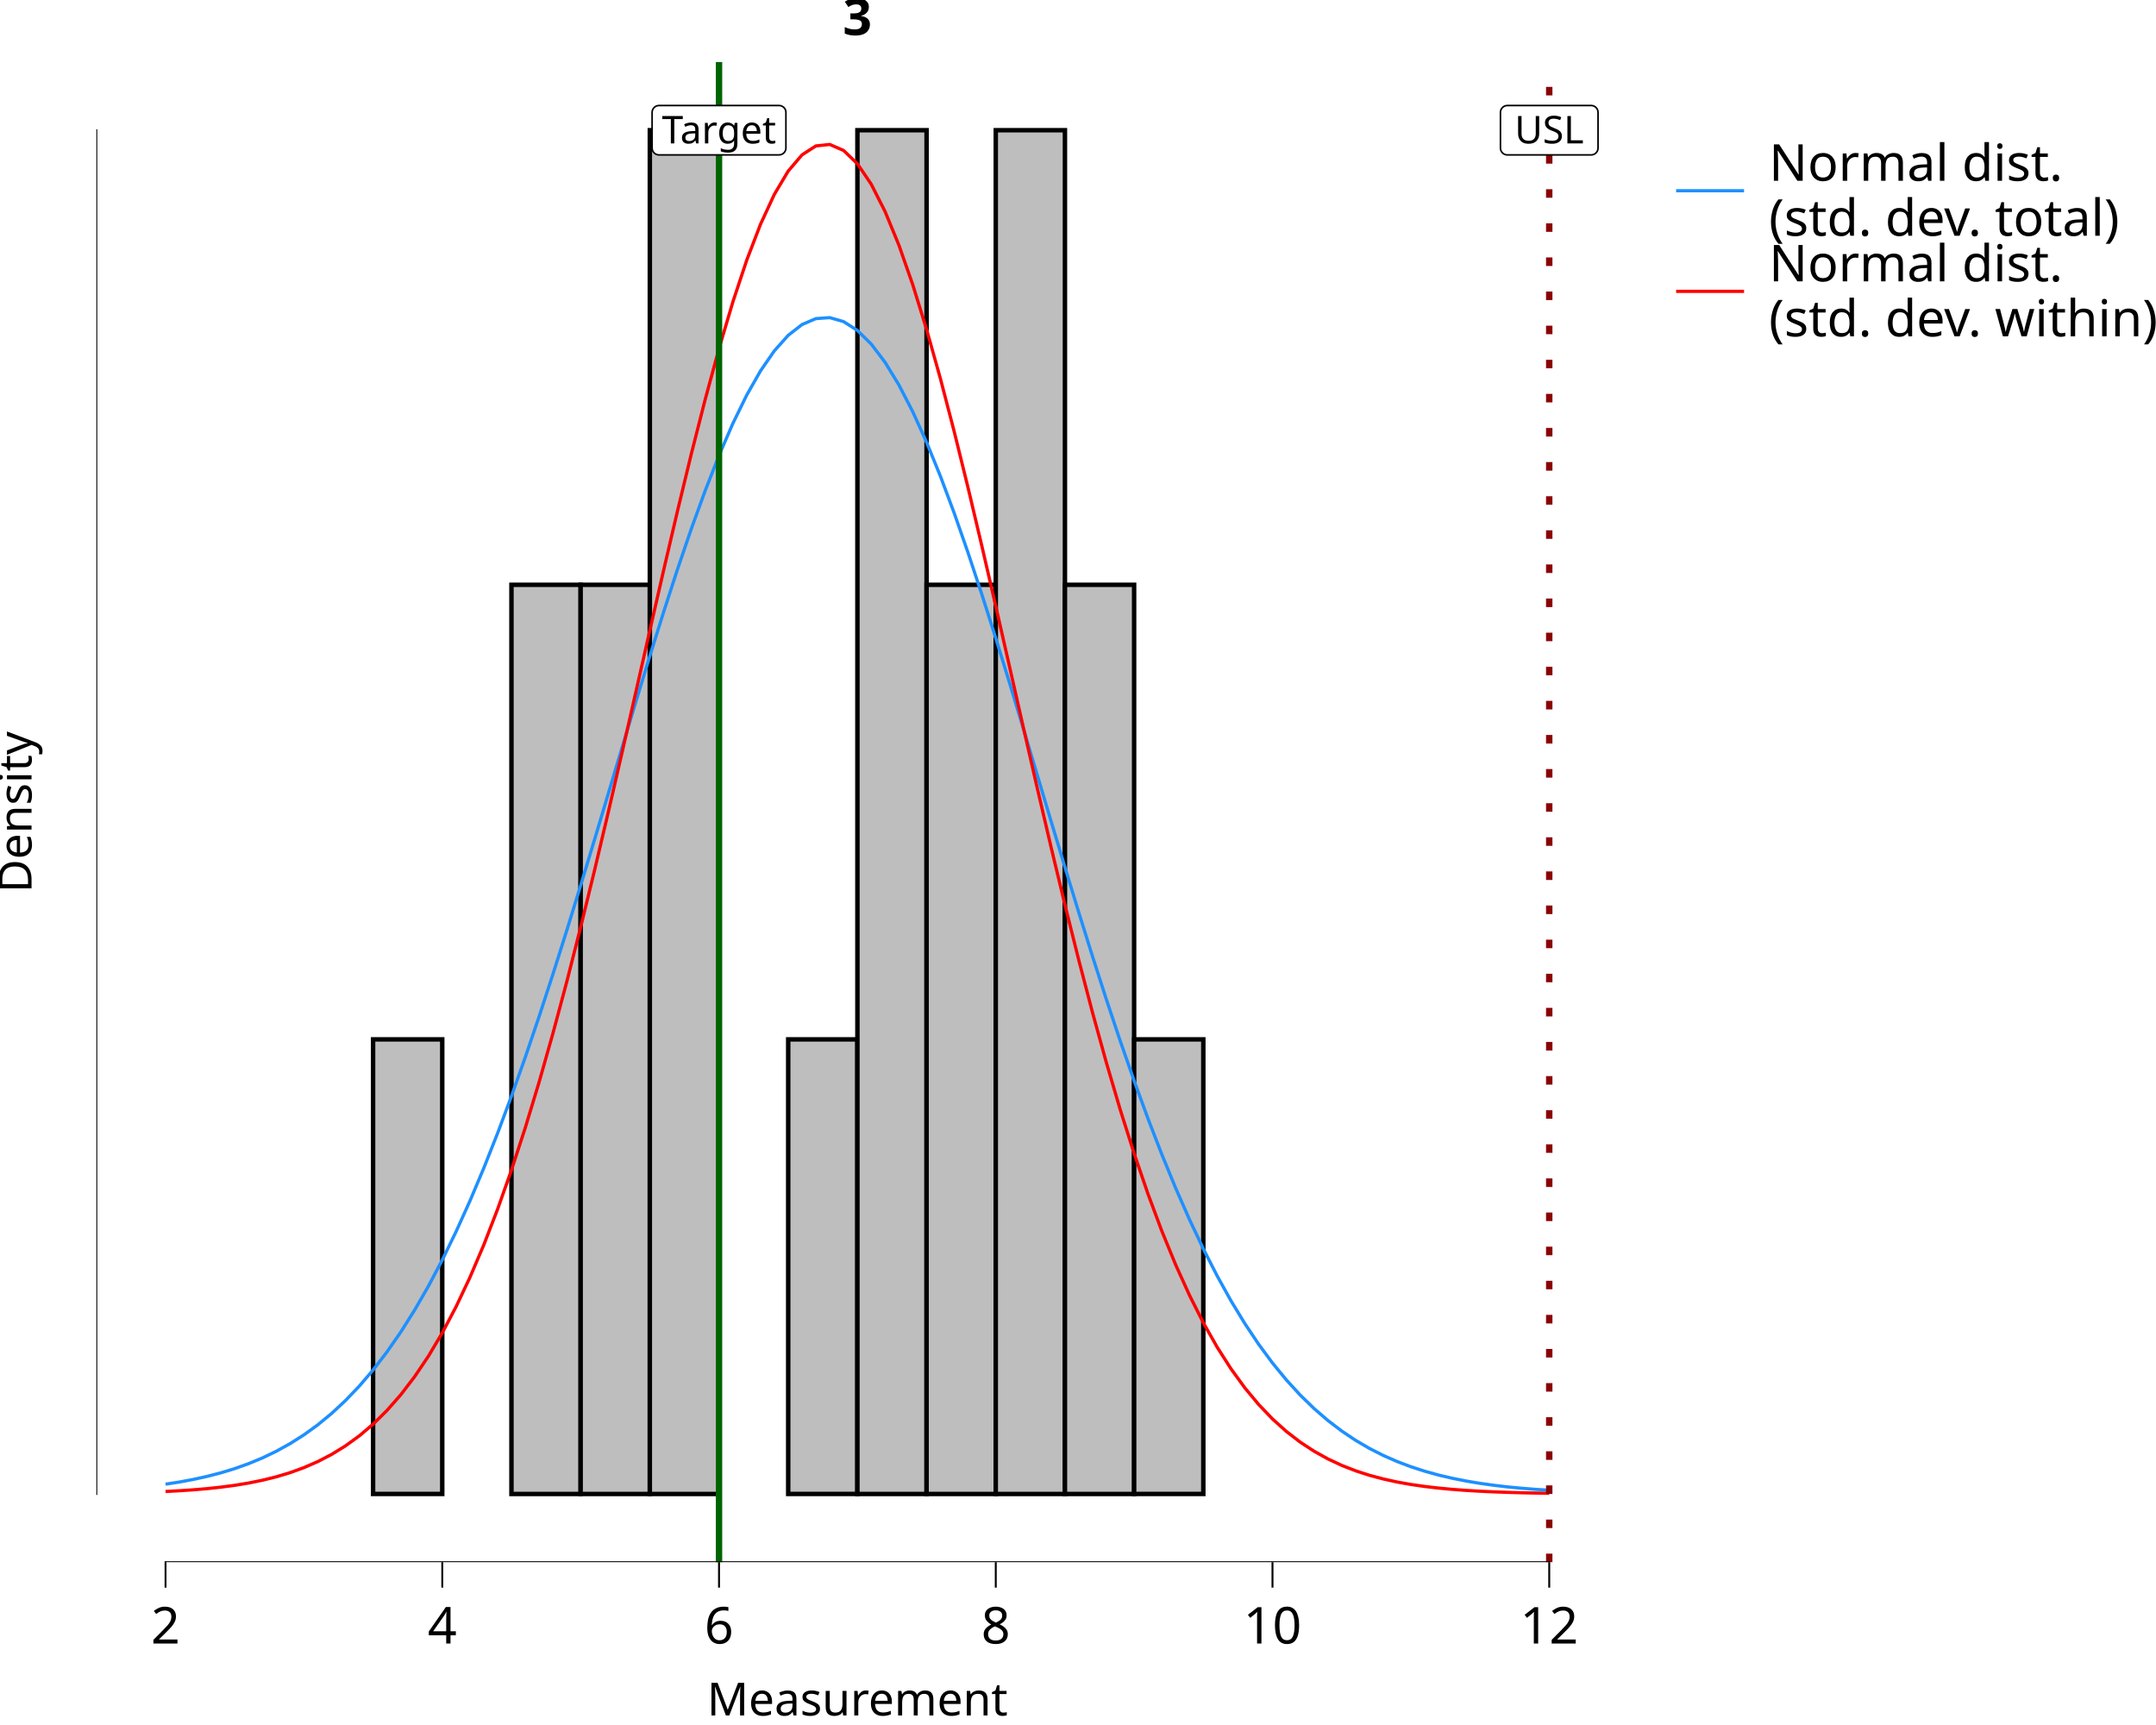
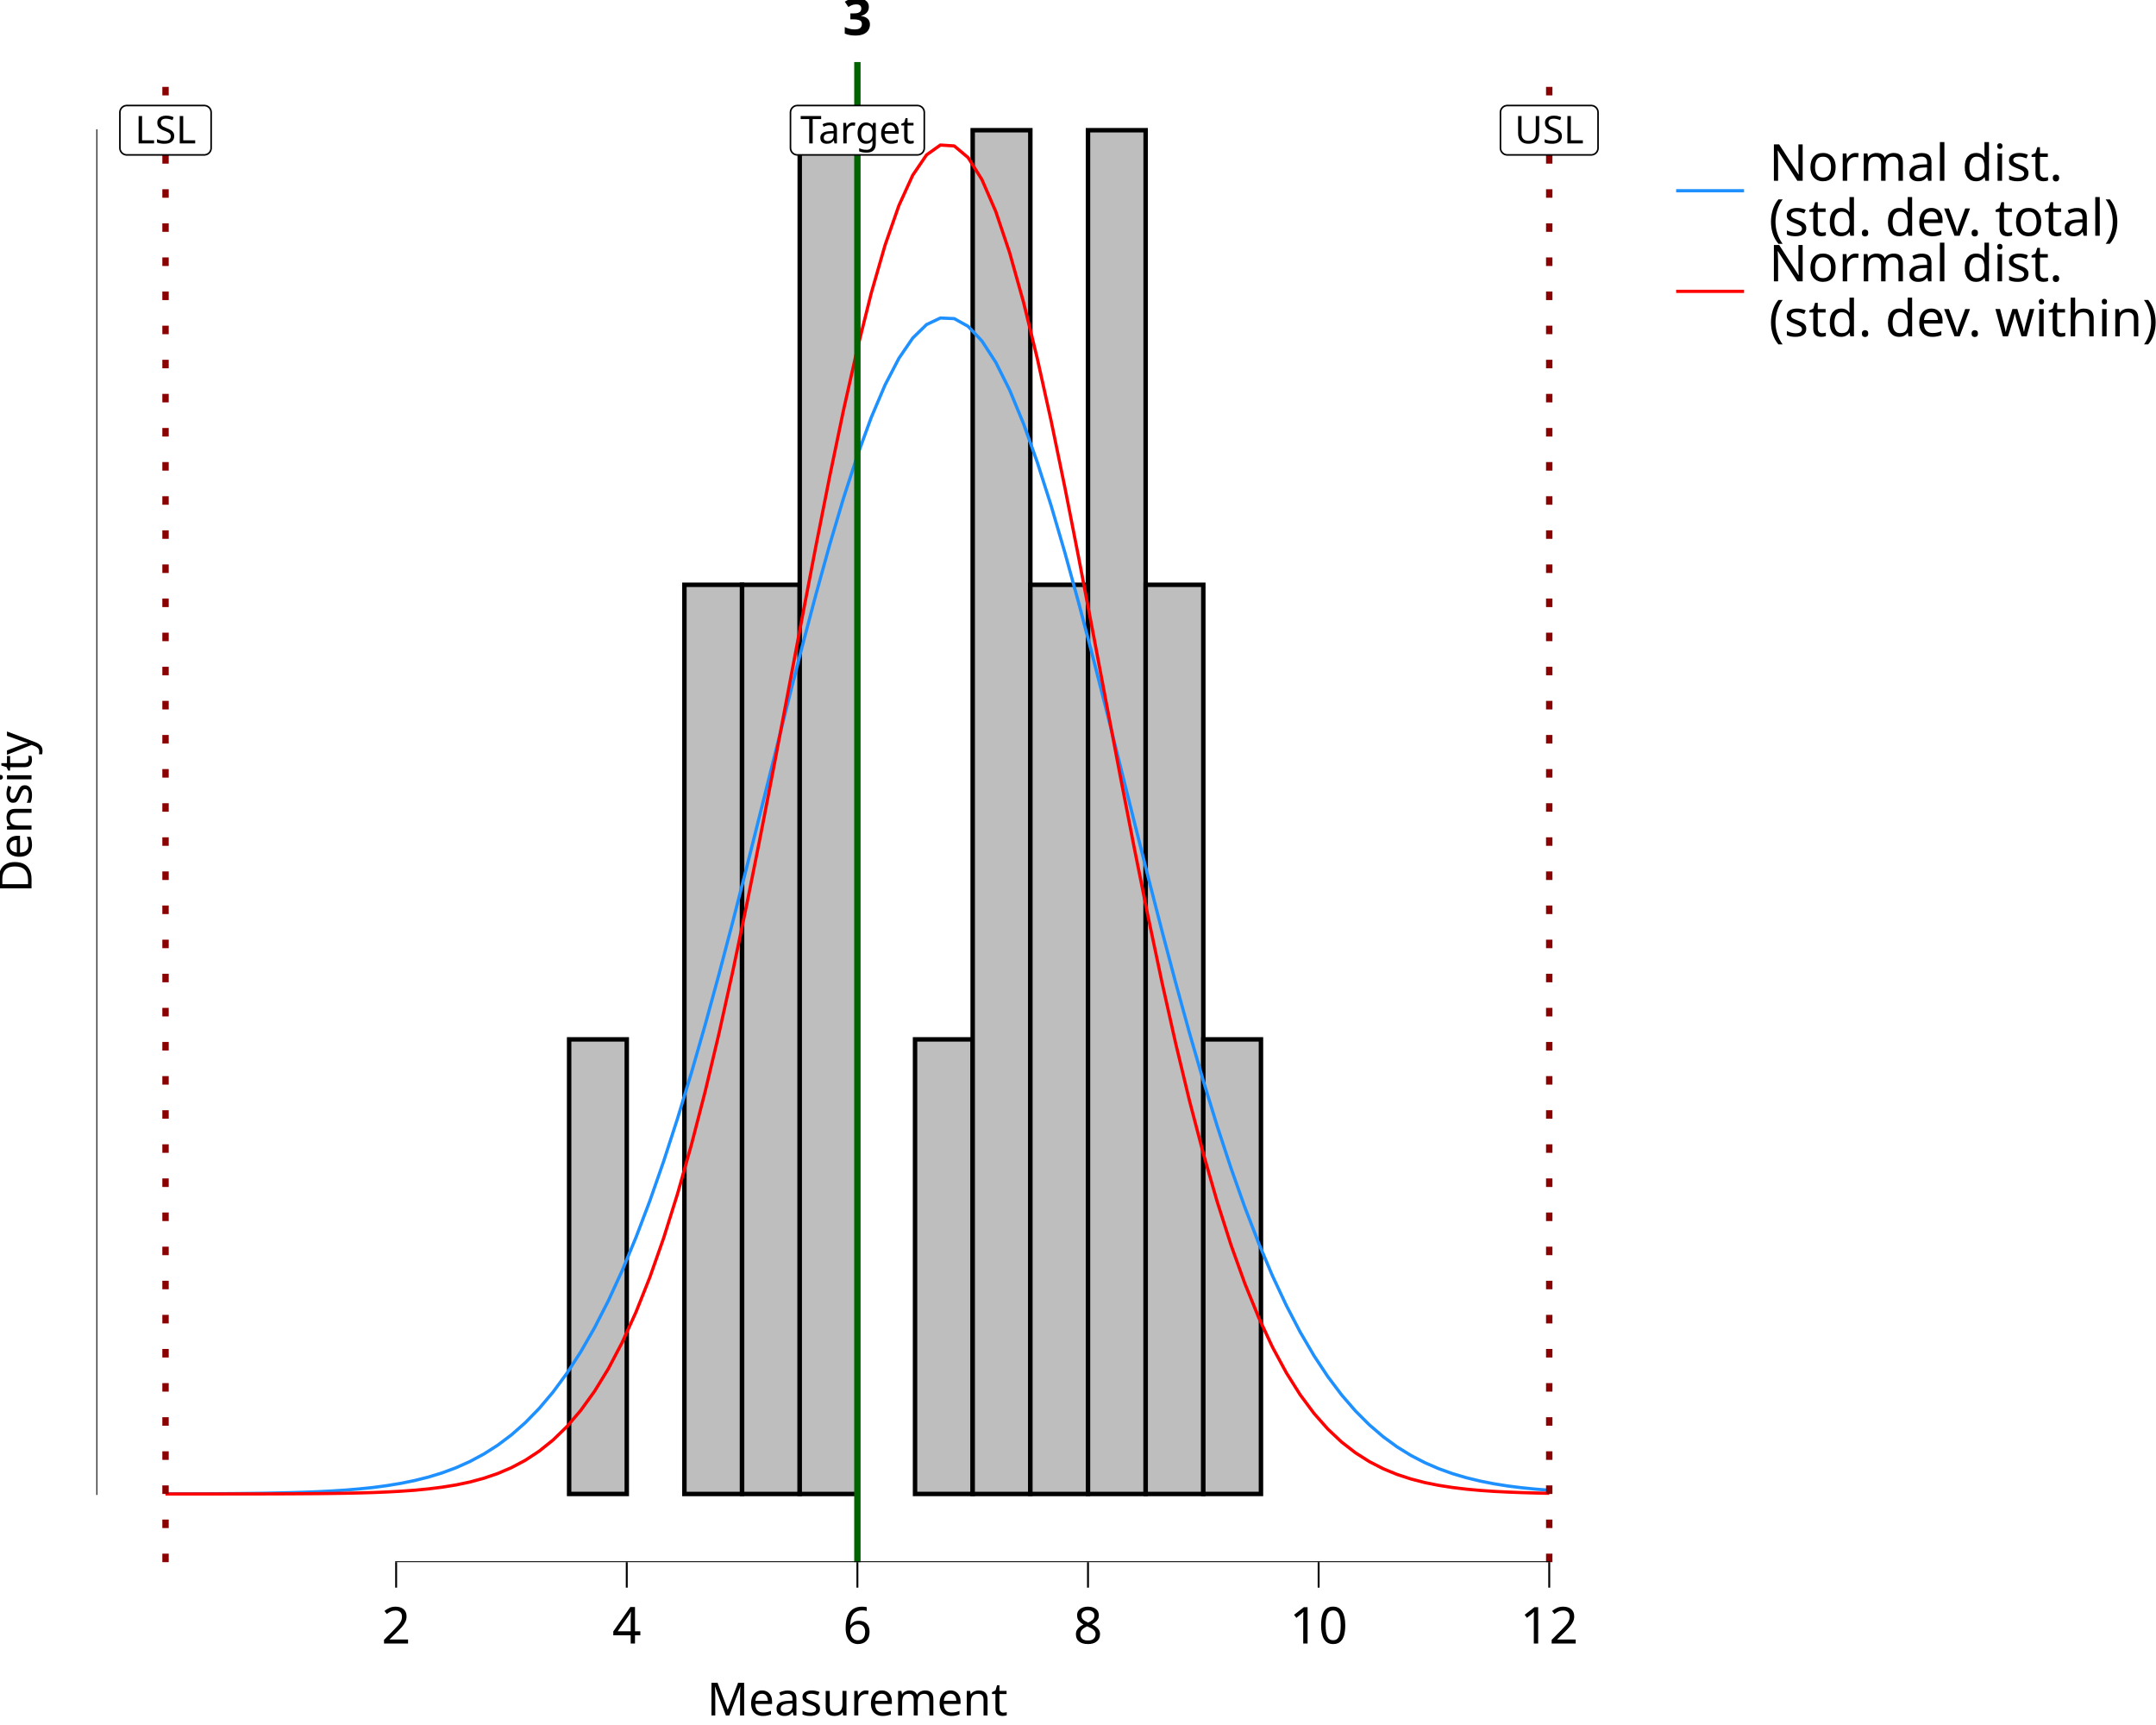
<svg xmlns="http://www.w3.org/2000/svg" class="svglite" data-engine-version="2.0" width="720.00pt" height="576.00pt" viewBox="0 0 720.00 576.00">
  <defs>
    <style type="text/css">
    .svglite line, .svglite polyline, .svglite polygon, .svglite path, .svglite rect, .svglite circle {
      fill: none;
      stroke: #000000;
      stroke-linecap: round;
      stroke-linejoin: round;
      stroke-miterlimit: 10.00;
    }
  </style>
  </defs>
  <rect width="100%" height="100%" style="stroke: none; fill: #FFFFFF;" />
  <defs>
    <clipPath id="cpMC4wMHw3MjAuMDB8MC4wMHw1NzYuMDA=">
      <rect x="0.00" y="0.00" width="720.00" height="576.00" />
    </clipPath>
  </defs>
  <g clip-path="url(#cpMC4wMHw3MjAuMDB8MC4wMHw1NzYuMDA=)">
    <rect x="0.00" y="0.00" width="720.00" height="576.00" style="stroke-width: 10.67; stroke: none;" />
  </g>
  <defs>
    <clipPath id="cpMzIuMTd8NTQwLjQ4fDIwLjcxfDUyMS42Mw==">
      <rect x="32.17" y="20.71" width="508.31" height="500.92" />
    </clipPath>
  </defs>
  <g clip-path="url(#cpMzIuMTd8NTQwLjQ4fDIwLjcxfDUyMS42Mw==)">
    <rect x="32.17" y="20.71" width="508.31" height="500.92" style="stroke-width: 10.67; stroke: none;" />
-     <rect x="55.28" y="498.86" width="23.10" height="0.00" style="stroke-width: 1.49; stroke-linecap: butt; stroke-linejoin: miter; fill: #BEBEBE;" />
-     <rect x="78.38" y="498.86" width="23.10" height="0.00" style="stroke-width: 1.49; stroke-linecap: butt; stroke-linejoin: miter; fill: #BEBEBE;" />
-     <rect x="101.49" y="498.86" width="23.10" height="0.00" style="stroke-width: 1.49; stroke-linecap: butt; stroke-linejoin: miter; fill: #BEBEBE;" />
-     <rect x="124.59" y="347.06" width="23.10" height="151.79" style="stroke-width: 1.49; stroke-linecap: butt; stroke-linejoin: miter; fill: #BEBEBE;" />
-     <rect x="147.70" y="498.86" width="23.10" height="0.00" style="stroke-width: 1.49; stroke-linecap: butt; stroke-linejoin: miter; fill: #BEBEBE;" />
-     <rect x="170.80" y="195.27" width="23.10" height="303.59" style="stroke-width: 1.49; stroke-linecap: butt; stroke-linejoin: miter; fill: #BEBEBE;" />
-     <rect x="193.91" y="195.27" width="23.10" height="303.59" style="stroke-width: 1.49; stroke-linecap: butt; stroke-linejoin: miter; fill: #BEBEBE;" />
-     <rect x="217.01" y="43.48" width="23.10" height="455.38" style="stroke-width: 1.49; stroke-linecap: butt; stroke-linejoin: miter; fill: #BEBEBE;" />
-     <rect x="240.12" y="498.86" width="23.10" height="0.00" style="stroke-width: 1.49; stroke-linecap: butt; stroke-linejoin: miter; fill: #BEBEBE;" />
-     <rect x="263.22" y="347.06" width="23.10" height="151.79" style="stroke-width: 1.49; stroke-linecap: butt; stroke-linejoin: miter; fill: #BEBEBE;" />
-     <rect x="286.33" y="43.48" width="23.10" height="455.38" style="stroke-width: 1.49; stroke-linecap: butt; stroke-linejoin: miter; fill: #BEBEBE;" />
-     <rect x="309.43" y="195.27" width="23.10" height="303.59" style="stroke-width: 1.49; stroke-linecap: butt; stroke-linejoin: miter; fill: #BEBEBE;" />
-     <rect x="332.54" y="43.48" width="23.10" height="455.38" style="stroke-width: 1.49; stroke-linecap: butt; stroke-linejoin: miter; fill: #BEBEBE;" />
-     <rect x="355.64" y="195.27" width="23.10" height="303.59" style="stroke-width: 1.49; stroke-linecap: butt; stroke-linejoin: miter; fill: #BEBEBE;" />
-     <rect x="378.75" y="347.06" width="23.10" height="151.79" style="stroke-width: 1.49; stroke-linecap: butt; stroke-linejoin: miter; fill: #BEBEBE;" />
-     <rect x="401.85" y="498.86" width="23.10" height="0.00" style="stroke-width: 1.49; stroke-linecap: butt; stroke-linejoin: miter; fill: #BEBEBE;" />
-     <rect x="424.95" y="498.86" width="23.10" height="0.00" style="stroke-width: 1.49; stroke-linecap: butt; stroke-linejoin: miter; fill: #BEBEBE;" />
-     <rect x="448.06" y="498.86" width="23.10" height="0.00" style="stroke-width: 1.49; stroke-linecap: butt; stroke-linejoin: miter; fill: #BEBEBE;" />
-     <rect x="471.16" y="498.86" width="23.10" height="0.00" style="stroke-width: 1.49; stroke-linecap: butt; stroke-linejoin: miter; fill: #BEBEBE;" />
-     <rect x="494.27" y="498.86" width="23.10" height="0.00" style="stroke-width: 1.49; stroke-linecap: butt; stroke-linejoin: miter; fill: #BEBEBE;" />
-     <polyline points="55.28,495.58 59.90,494.87 64.52,494.01 69.14,492.99 73.76,491.80 78.38,490.39 83.00,488.74 87.62,486.83 92.24,484.61 96.87,482.05 101.49,479.12 106.11,475.78 110.73,471.98 115.35,467.68 119.97,462.86 124.59,457.46 129.21,451.45 133.83,444.80 138.45,437.47 143.08,429.45 147.70,420.70 152.32,411.22 156.94,401.00 161.56,390.05 166.18,378.38 170.80,366.03 175.42,353.02 180.04,339.41 184.66,325.26 189.29,310.64 193.91,295.66 198.53,280.41 203.15,264.99 207.77,249.54 212.39,234.18 217.01,219.06 221.63,204.32 226.25,190.10 230.87,176.56 235.50,163.84 240.12,152.07 244.74,141.40 249.36,131.95 253.98,123.83 258.60,117.14 263.22,111.97 267.84,108.37 272.46,106.39 277.08,106.06 281.70,107.38 286.33,110.34 290.95,114.89 295.57,120.98 300.19,128.54 304.81,137.47 309.43,147.67 314.05,159.01 318.67,171.36 323.29,184.60 327.91,198.56 332.54,213.11 337.16,228.10 341.78,243.38 346.40,258.81 351.02,274.25 355.64,289.59 360.26,304.69 364.88,319.46 369.50,333.81 374.12,347.64 378.75,360.90 383.37,373.52 387.99,385.47 392.61,396.71 397.23,407.22 401.85,416.99 406.47,426.03 411.09,434.35 415.71,441.95 420.33,448.87 424.95,455.13 429.58,460.77 434.20,465.82 438.82,470.32 443.44,474.31 448.06,477.83 452.68,480.93 457.30,483.63 461.92,485.98 466.54,488.01 471.16,489.76 475.79,491.26 480.41,492.54 485.03,493.62 489.65,494.54 494.27,495.31 498.89,495.96 503.51,496.50 508.13,496.94 512.75,497.31 517.37,497.61 " style="stroke-width: 1.07; stroke: #1E90FF; stroke-linecap: butt;" />
-     <polyline points="55.28,498.03 59.90,497.78 64.52,497.47 69.14,497.08 73.76,496.58 78.38,495.97 83.00,495.21 87.62,494.27 92.24,493.13 96.87,491.74 101.49,490.06 106.11,488.05 110.73,485.65 115.35,482.81 119.97,479.46 124.59,475.55 129.21,470.99 133.83,465.74 138.45,459.70 143.08,452.83 147.70,445.05 152.32,436.30 156.94,426.52 161.56,415.69 166.18,403.75 170.80,390.71 175.42,376.56 180.04,361.31 184.66,345.03 189.29,327.76 193.91,309.61 198.53,290.69 203.15,271.14 207.77,251.14 212.39,230.86 217.01,210.53 221.63,190.37 226.25,170.62 230.87,151.54 235.50,133.38 240.12,116.39 244.74,100.82 249.36,86.91 253.98,74.87 258.60,64.89 263.22,57.13 267.84,51.71 272.46,48.73 277.08,48.23 281.70,50.23 286.33,54.68 290.95,61.51 295.57,70.63 300.19,81.86 304.81,95.05 309.43,109.98 314.05,126.43 318.67,144.15 323.29,162.89 327.91,182.40 332.54,202.43 337.16,222.72 341.78,243.05 346.40,263.19 351.02,282.94 355.64,302.13 360.26,320.60 364.88,338.23 369.50,354.92 374.12,370.59 378.75,385.18 383.37,398.67 387.99,411.05 392.61,422.32 397.23,432.51 401.85,441.67 406.47,449.83 411.09,457.06 415.71,463.42 420.33,468.98 424.95,473.81 429.58,477.97 434.20,481.54 438.82,484.57 443.44,487.14 448.06,489.30 452.68,491.11 457.30,492.61 461.92,493.84 466.54,494.86 471.16,495.68 475.79,496.35 480.41,496.89 485.03,497.32 489.65,497.67 494.27,497.94 498.89,498.15 503.51,498.32 508.13,498.45 512.75,498.55 517.37,498.63 " style="stroke-width: 1.07; stroke: #FF0000; stroke-linecap: butt;" />
-     <line x1="240.12" y1="521.63" x2="240.12" y2="20.71" style="stroke-width: 2.13; stroke: #006400; stroke-linecap: butt;" />
+     <rect x="55.28" y="498.86" width="19.25" height="0.00" style="stroke-width: 1.49; stroke-linecap: butt; stroke-linejoin: miter; fill: #BEBEBE;" />
+     <rect x="74.53" y="498.86" width="19.25" height="0.00" style="stroke-width: 1.49; stroke-linecap: butt; stroke-linejoin: miter; fill: #BEBEBE;" />
+     <rect x="93.79" y="498.86" width="19.25" height="0.00" style="stroke-width: 1.49; stroke-linecap: butt; stroke-linejoin: miter; fill: #BEBEBE;" />
+     <rect x="113.04" y="498.86" width="19.25" height="0.00" style="stroke-width: 1.49; stroke-linecap: butt; stroke-linejoin: miter; fill: #BEBEBE;" />
+     <rect x="132.29" y="498.86" width="19.25" height="0.00" style="stroke-width: 1.49; stroke-linecap: butt; stroke-linejoin: miter; fill: #BEBEBE;" />
+     <rect x="151.55" y="498.86" width="19.25" height="0.00" style="stroke-width: 1.49; stroke-linecap: butt; stroke-linejoin: miter; fill: #BEBEBE;" />
+     <rect x="170.80" y="498.86" width="19.25" height="0.00" style="stroke-width: 1.49; stroke-linecap: butt; stroke-linejoin: miter; fill: #BEBEBE;" />
+     <rect x="190.06" y="347.06" width="19.25" height="151.79" style="stroke-width: 1.49; stroke-linecap: butt; stroke-linejoin: miter; fill: #BEBEBE;" />
+     <rect x="209.31" y="498.86" width="19.25" height="0.00" style="stroke-width: 1.49; stroke-linecap: butt; stroke-linejoin: miter; fill: #BEBEBE;" />
+     <rect x="228.56" y="195.27" width="19.25" height="303.59" style="stroke-width: 1.49; stroke-linecap: butt; stroke-linejoin: miter; fill: #BEBEBE;" />
+     <rect x="247.82" y="195.27" width="19.25" height="303.59" style="stroke-width: 1.49; stroke-linecap: butt; stroke-linejoin: miter; fill: #BEBEBE;" />
+     <rect x="267.07" y="43.48" width="19.25" height="455.38" style="stroke-width: 1.49; stroke-linecap: butt; stroke-linejoin: miter; fill: #BEBEBE;" />
+     <rect x="286.33" y="498.86" width="19.25" height="0.00" style="stroke-width: 1.49; stroke-linecap: butt; stroke-linejoin: miter; fill: #BEBEBE;" />
+     <rect x="305.58" y="347.06" width="19.25" height="151.79" style="stroke-width: 1.49; stroke-linecap: butt; stroke-linejoin: miter; fill: #BEBEBE;" />
+     <rect x="324.83" y="43.48" width="19.25" height="455.38" style="stroke-width: 1.49; stroke-linecap: butt; stroke-linejoin: miter; fill: #BEBEBE;" />
+     <rect x="344.09" y="195.27" width="19.25" height="303.59" style="stroke-width: 1.49; stroke-linecap: butt; stroke-linejoin: miter; fill: #BEBEBE;" />
+     <rect x="363.34" y="43.48" width="19.25" height="455.38" style="stroke-width: 1.49; stroke-linecap: butt; stroke-linejoin: miter; fill: #BEBEBE;" />
+     <rect x="382.60" y="195.27" width="19.25" height="303.59" style="stroke-width: 1.49; stroke-linecap: butt; stroke-linejoin: miter; fill: #BEBEBE;" />
+     <rect x="401.85" y="347.06" width="19.25" height="151.79" style="stroke-width: 1.49; stroke-linecap: butt; stroke-linejoin: miter; fill: #BEBEBE;" />
+     <rect x="421.10" y="498.86" width="19.25" height="0.00" style="stroke-width: 1.49; stroke-linecap: butt; stroke-linejoin: miter; fill: #BEBEBE;" />
+     <rect x="440.36" y="498.86" width="19.25" height="0.00" style="stroke-width: 1.49; stroke-linecap: butt; stroke-linejoin: miter; fill: #BEBEBE;" />
+     <rect x="459.61" y="498.86" width="19.25" height="0.00" style="stroke-width: 1.49; stroke-linecap: butt; stroke-linejoin: miter; fill: #BEBEBE;" />
+     <rect x="478.87" y="498.86" width="19.25" height="0.00" style="stroke-width: 1.49; stroke-linecap: butt; stroke-linejoin: miter; fill: #BEBEBE;" />
+     <rect x="498.12" y="498.86" width="19.25" height="0.00" style="stroke-width: 1.49; stroke-linecap: butt; stroke-linejoin: miter; fill: #BEBEBE;" />
+     <polyline points="55.28,498.83 59.90,498.82 64.52,498.81 69.14,498.79 73.76,498.76 78.38,498.73 83.00,498.68 87.62,498.62 92.24,498.53 96.87,498.42 101.49,498.28 106.11,498.10 110.73,497.86 115.35,497.56 119.97,497.17 124.59,496.69 129.21,496.07 133.83,495.31 138.45,494.37 143.08,493.21 147.70,491.80 152.32,490.08 156.94,488.01 161.56,485.53 166.18,482.59 170.80,479.12 175.42,475.05 180.04,470.32 184.66,464.86 189.29,458.59 193.91,451.45 198.53,443.39 203.15,434.35 207.77,424.28 212.39,413.17 217.01,401.00 221.63,387.77 226.25,373.52 230.87,358.30 235.50,342.17 240.12,325.26 244.74,307.67 249.36,289.59 253.98,271.17 258.60,252.63 263.22,234.18 267.84,216.08 272.46,198.56 277.08,181.89 281.70,166.31 286.33,152.07 290.95,139.41 295.57,128.54 300.19,119.64 304.81,112.88 309.43,108.37 314.05,106.19 318.67,106.39 323.29,108.96 327.91,113.85 332.54,120.98 337.16,130.22 341.78,141.40 346.40,154.34 351.02,168.82 355.64,184.60 360.26,201.43 364.88,219.06 369.50,237.24 374.12,255.72 378.75,274.25 383.37,292.63 387.99,310.64 392.61,328.13 397.23,344.92 401.85,360.90 406.47,375.97 411.09,390.05 415.71,403.10 420.33,415.10 424.95,426.03 429.58,435.92 434.20,444.80 438.82,452.70 443.44,459.69 448.06,465.82 452.68,471.16 457.30,475.78 461.92,479.74 466.54,483.12 471.16,485.98 475.79,488.38 480.41,490.39 485.03,492.05 489.65,493.42 494.27,494.54 498.89,495.45 503.51,496.19 508.13,496.77 512.75,497.24 517.37,497.61 " style="stroke-width: 1.07; stroke: #1E90FF; stroke-linecap: butt;" />
+     <polyline points="55.28,498.85 59.90,498.85 64.52,498.85 69.14,498.85 73.76,498.85 78.38,498.84 83.00,498.84 87.62,498.83 92.24,498.82 96.87,498.80 101.49,498.77 106.11,498.74 110.73,498.68 115.35,498.61 119.97,498.51 124.59,498.38 129.21,498.19 133.83,497.94 138.45,497.61 143.08,497.16 147.70,496.58 152.32,495.83 156.94,494.86 161.56,493.61 166.18,492.04 170.80,490.06 175.42,487.61 180.04,484.57 184.66,480.87 189.29,476.38 193.91,470.99 198.53,464.59 203.15,457.06 207.77,448.27 212.39,438.13 217.01,426.52 221.63,413.39 226.25,398.67 230.87,382.35 235.50,364.45 240.12,345.03 244.74,324.20 249.36,302.13 253.98,279.03 258.60,255.17 263.22,230.86 267.84,206.48 272.46,182.40 277.08,159.07 281.70,136.92 286.33,116.39 290.95,97.90 295.57,81.86 300.19,68.63 304.81,58.50 309.43,51.71 314.05,48.43 318.67,48.73 323.29,52.61 327.91,59.96 332.54,70.63 337.16,84.35 341.78,100.82 346.40,119.68 351.02,140.51 355.64,162.89 360.26,186.38 364.88,210.53 369.50,234.93 374.12,259.18 378.75,282.94 383.37,305.88 387.99,327.76 392.61,348.36 397.23,367.54 401.85,385.18 406.47,401.23 411.09,415.69 415.71,428.56 420.33,439.92 424.95,449.83 429.58,458.40 434.20,465.74 438.82,471.96 443.44,477.19 448.06,481.54 452.68,485.12 457.30,488.05 461.92,490.43 466.54,492.33 471.16,493.84 475.79,495.04 480.41,495.97 485.03,496.69 489.65,497.25 494.27,497.67 498.89,497.99 503.51,498.22 508.13,498.40 512.75,498.53 517.37,498.63 " style="stroke-width: 1.07; stroke: #FF0000; stroke-linecap: butt;" />
+     <line x1="286.33" y1="521.63" x2="286.33" y2="20.71" style="stroke-width: 2.13; stroke: #006400; stroke-linecap: butt;" />
+     <line x1="55.28" y1="521.63" x2="55.28" y2="20.71" style="stroke-width: 2.13; stroke: #8B0000; stroke-dasharray: 2.85,8.54; stroke-linecap: butt;" />
    <line x1="517.37" y1="521.63" x2="517.37" y2="20.71" style="stroke-width: 2.13; stroke: #8B0000; stroke-dasharray: 2.85,8.54; stroke-linecap: butt;" />
-     <polygon points="220.08,51.72 260.16,51.72 260.06,51.72 260.43,51.71 260.80,51.63 261.14,51.50 261.46,51.32 261.75,51.08 262.00,50.80 262.20,50.49 262.34,50.15 262.43,49.79 262.46,49.42 262.46,49.42 262.46,37.53 262.46,37.53 262.43,37.17 262.34,36.80 262.20,36.46 262.00,36.15 261.75,35.87 261.46,35.64 261.14,35.45 260.80,35.32 260.43,35.25 260.16,35.23 220.08,35.23 220.35,35.25 219.98,35.23 219.62,35.28 219.26,35.38 218.92,35.54 218.62,35.75 218.35,36.01 218.13,36.30 217.96,36.63 217.84,36.98 217.78,37.35 217.77,37.53 217.77,49.42 217.78,49.23 217.78,49.60 217.84,49.97 217.96,50.32 218.13,50.65 218.35,50.95 218.62,51.20 218.92,51.42 219.26,51.57 219.62,51.68 219.98,51.72 " style="stroke-width: 0.53; fill: #FFFFFF;" />
-     <text x="240.12" y="47.88" text-anchor="middle" style="font-size: 12.80px; font-family: sans;" textLength="37.01px" lengthAdjust="spacingAndGlyphs">Target</text>
+     <polygon points="266.29,51.72 306.36,51.72 306.27,51.72 306.64,51.71 307.01,51.63 307.35,51.50 307.67,51.32 307.96,51.08 308.21,50.80 308.41,50.49 308.55,50.15 308.64,49.79 308.67,49.42 308.67,49.42 308.67,37.53 308.67,37.53 308.64,37.17 308.55,36.80 308.41,36.46 308.21,36.15 307.96,35.87 307.67,35.64 307.35,35.45 307.01,35.32 306.64,35.25 306.36,35.23 266.29,35.23 266.56,35.25 266.19,35.23 265.83,35.28 265.47,35.38 265.13,35.54 264.83,35.75 264.56,36.01 264.34,36.30 264.17,36.63 264.05,36.98 263.99,37.35 263.98,37.53 263.98,49.42 263.99,49.23 263.99,49.60 264.05,49.97 264.17,50.32 264.34,50.65 264.56,50.95 264.83,51.20 265.13,51.42 265.47,51.57 265.83,51.68 266.19,51.72 " style="stroke-width: 0.53; fill: #FFFFFF;" />
+     <text x="286.33" y="47.88" text-anchor="middle" style="font-size: 12.80px; font-family: sans;" textLength="37.01px" lengthAdjust="spacingAndGlyphs">Target</text>
+     <polygon points="42.35,51.72 68.21,51.72 68.11,51.72 68.48,51.71 68.85,51.63 69.19,51.50 69.52,51.32 69.80,51.08 70.05,50.80 70.25,50.49 70.39,50.15 70.48,49.79 70.51,49.42 70.51,49.42 70.51,37.53 70.51,37.53 70.48,37.17 70.39,36.80 70.25,36.46 70.05,36.15 69.80,35.87 69.52,35.64 69.19,35.45 68.85,35.32 68.48,35.25 68.21,35.23 42.35,35.23 42.63,35.25 42.26,35.23 41.89,35.28 41.53,35.38 41.20,35.54 40.89,35.75 40.62,36.01 40.40,36.30 40.23,36.63 40.11,36.98 40.05,37.35 40.04,37.53 40.04,49.42 40.05,49.23 40.05,49.60 40.11,49.97 40.23,50.32 40.40,50.65 40.62,50.95 40.89,51.20 41.20,51.42 41.53,51.57 41.89,51.68 42.26,51.72 " style="stroke-width: 0.53; fill: #FFFFFF;" />
+     <text x="55.28" y="47.88" text-anchor="middle" style="font-size: 12.80px; font-family: sans;" textLength="22.79px" lengthAdjust="spacingAndGlyphs">LSL</text>
    <polygon points="503.38,51.72 531.37,51.72 531.27,51.72 531.65,51.71 532.01,51.63 532.36,51.50 532.68,51.32 532.96,51.08 533.21,50.80 533.41,50.49 533.55,50.15 533.64,49.79 533.67,49.42 533.67,49.42 533.67,37.53 533.67,37.53 533.64,37.17 533.55,36.80 533.41,36.46 533.21,36.15 532.96,35.87 532.68,35.64 532.36,35.45 532.01,35.32 531.65,35.25 531.37,35.23 503.38,35.23 503.66,35.25 503.29,35.23 502.92,35.28 502.56,35.38 502.23,35.54 501.92,35.75 501.66,36.01 501.43,36.30 501.26,36.63 501.14,36.98 501.08,37.35 501.08,37.53 501.08,49.42 501.08,49.23 501.08,49.60 501.14,49.97 501.26,50.32 501.43,50.65 501.66,50.95 501.92,51.20 502.23,51.42 502.56,51.57 502.92,51.68 503.29,51.72 " style="stroke-width: 0.53; fill: #FFFFFF;" />
    <text x="517.37" y="47.88" text-anchor="middle" style="font-size: 12.80px; font-family: sans;" textLength="24.91px" lengthAdjust="spacingAndGlyphs">USL</text>
-     <line x1="54.96" y1="521.63" x2="517.69" y2="521.63" style="stroke-width: 0.64; stroke-linecap: butt;" />
+     <line x1="131.97" y1="521.63" x2="517.69" y2="521.63" style="stroke-width: 0.64; stroke-linecap: butt;" />
    <line x1="32.17" y1="499.18" x2="32.17" y2="43.16" style="stroke-width: 0.64; stroke-linecap: butt;" />
    <rect x="32.17" y="20.71" width="508.31" height="500.92" style="stroke-width: 0.00; stroke: none;" />
  </g>
  <g clip-path="url(#cpMC4wMHw3MjAuMDB8MC4wMHw1NzYuMDA=)">
    <polyline points="32.17,521.63 32.17,20.71 " style="stroke-width: 0.00; stroke: none; stroke-linecap: butt;" />
    <polyline points="32.17,521.63 540.48,521.63 " style="stroke-width: 0.00; stroke: none; stroke-linecap: butt;" />
-     <polyline points="55.28,530.13 55.28,521.63 " style="stroke-width: 0.64; stroke-linecap: butt;" />
-     <polyline points="147.70,530.13 147.70,521.63 " style="stroke-width: 0.64; stroke-linecap: butt;" />
-     <polyline points="240.12,530.13 240.12,521.63 " style="stroke-width: 0.64; stroke-linecap: butt;" />
-     <polyline points="332.54,530.13 332.54,521.63 " style="stroke-width: 0.64; stroke-linecap: butt;" />
-     <polyline points="424.95,530.13 424.95,521.63 " style="stroke-width: 0.64; stroke-linecap: butt;" />
+     <polyline points="132.29,530.13 132.29,521.63 " style="stroke-width: 0.64; stroke-linecap: butt;" />
+     <polyline points="209.31,530.13 209.31,521.63 " style="stroke-width: 0.64; stroke-linecap: butt;" />
+     <polyline points="286.33,530.13 286.33,521.63 " style="stroke-width: 0.64; stroke-linecap: butt;" />
+     <polyline points="363.34,530.13 363.34,521.63 " style="stroke-width: 0.64; stroke-linecap: butt;" />
+     <polyline points="440.36,530.13 440.36,521.63 " style="stroke-width: 0.64; stroke-linecap: butt;" />
    <polyline points="517.37,530.13 517.37,521.63 " style="stroke-width: 0.64; stroke-linecap: butt;" />
-     <text x="55.28" y="548.80" text-anchor="middle" style="font-size: 17.00px; font-family: sans;" textLength="9.46px" lengthAdjust="spacingAndGlyphs">2</text>
-     <text x="147.70" y="548.80" text-anchor="middle" style="font-size: 17.00px; font-family: sans;" textLength="9.46px" lengthAdjust="spacingAndGlyphs">4</text>
-     <text x="240.12" y="548.80" text-anchor="middle" style="font-size: 17.00px; font-family: sans;" textLength="9.46px" lengthAdjust="spacingAndGlyphs">6</text>
-     <text x="332.54" y="548.80" text-anchor="middle" style="font-size: 17.00px; font-family: sans;" textLength="9.46px" lengthAdjust="spacingAndGlyphs">8</text>
-     <text x="424.95" y="548.80" text-anchor="middle" style="font-size: 17.00px; font-family: sans;" textLength="18.91px" lengthAdjust="spacingAndGlyphs">10</text>
+     <text x="132.29" y="548.80" text-anchor="middle" style="font-size: 17.00px; font-family: sans;" textLength="9.46px" lengthAdjust="spacingAndGlyphs">2</text>
+     <text x="209.31" y="548.80" text-anchor="middle" style="font-size: 17.00px; font-family: sans;" textLength="9.46px" lengthAdjust="spacingAndGlyphs">4</text>
+     <text x="286.33" y="548.80" text-anchor="middle" style="font-size: 17.00px; font-family: sans;" textLength="9.46px" lengthAdjust="spacingAndGlyphs">6</text>
+     <text x="363.34" y="548.80" text-anchor="middle" style="font-size: 17.00px; font-family: sans;" textLength="9.46px" lengthAdjust="spacingAndGlyphs">8</text>
+     <text x="440.36" y="548.80" text-anchor="middle" style="font-size: 17.00px; font-family: sans;" textLength="18.91px" lengthAdjust="spacingAndGlyphs">10</text>
    <text x="517.37" y="548.80" text-anchor="middle" style="font-size: 17.00px; font-family: sans;" textLength="18.91px" lengthAdjust="spacingAndGlyphs">12</text>
    <text x="286.33" y="572.82" text-anchor="middle" style="font-size: 15.30px; font-family: sans;" textLength="93.56px" lengthAdjust="spacingAndGlyphs">Measurement</text>
    <text transform="translate(10.53,271.17) rotate(-90)" text-anchor="middle" style="font-size: 15.30px; font-family: sans;" textLength="51.03px" lengthAdjust="spacingAndGlyphs">Density</text>
    <rect x="551.44" y="20.71" width="168.56" height="98.84" style="stroke-width: 0.75; stroke: none;" />
    <rect x="551.44" y="20.71" width="168.56" height="98.84" style="stroke-width: 10.67; stroke: none;" />
    <rect x="556.92" y="46.90" width="28.35" height="33.59" style="stroke-width: 10.67; stroke: none;" />
    <line x1="559.75" y1="63.69" x2="582.43" y2="63.69" style="stroke-width: 1.07; stroke: #1E90FF; stroke-linecap: butt;" />
    <rect x="556.92" y="80.48" width="28.35" height="33.59" style="stroke-width: 10.67; stroke: none;" />
    <line x1="559.75" y1="97.28" x2="582.43" y2="97.28" style="stroke-width: 1.07; stroke: #FF0000; stroke-linecap: butt;" />
    <text x="590.74" y="60.36" style="font-size: 17.00px; font-family: sans;" textLength="90.70px" lengthAdjust="spacingAndGlyphs">Normal dist.</text>
    <text x="590.74" y="78.72" style="font-size: 17.00px; font-family: sans;" textLength="112.44px" lengthAdjust="spacingAndGlyphs">(std. dev. total)</text>
    <text x="590.74" y="93.95" style="font-size: 17.00px; font-family: sans;" textLength="90.70px" lengthAdjust="spacingAndGlyphs">Normal dist.</text>
    <text x="590.74" y="112.31" style="font-size: 17.00px; font-family: sans;" textLength="123.78px" lengthAdjust="spacingAndGlyphs">(std. dev. within)</text>
    <text x="286.33" y="11.70" text-anchor="middle" style="font-size: 17.00px; font-weight: bold; font-family: sans;" textLength="9.46px" lengthAdjust="spacingAndGlyphs">3</text>
  </g>
</svg>
